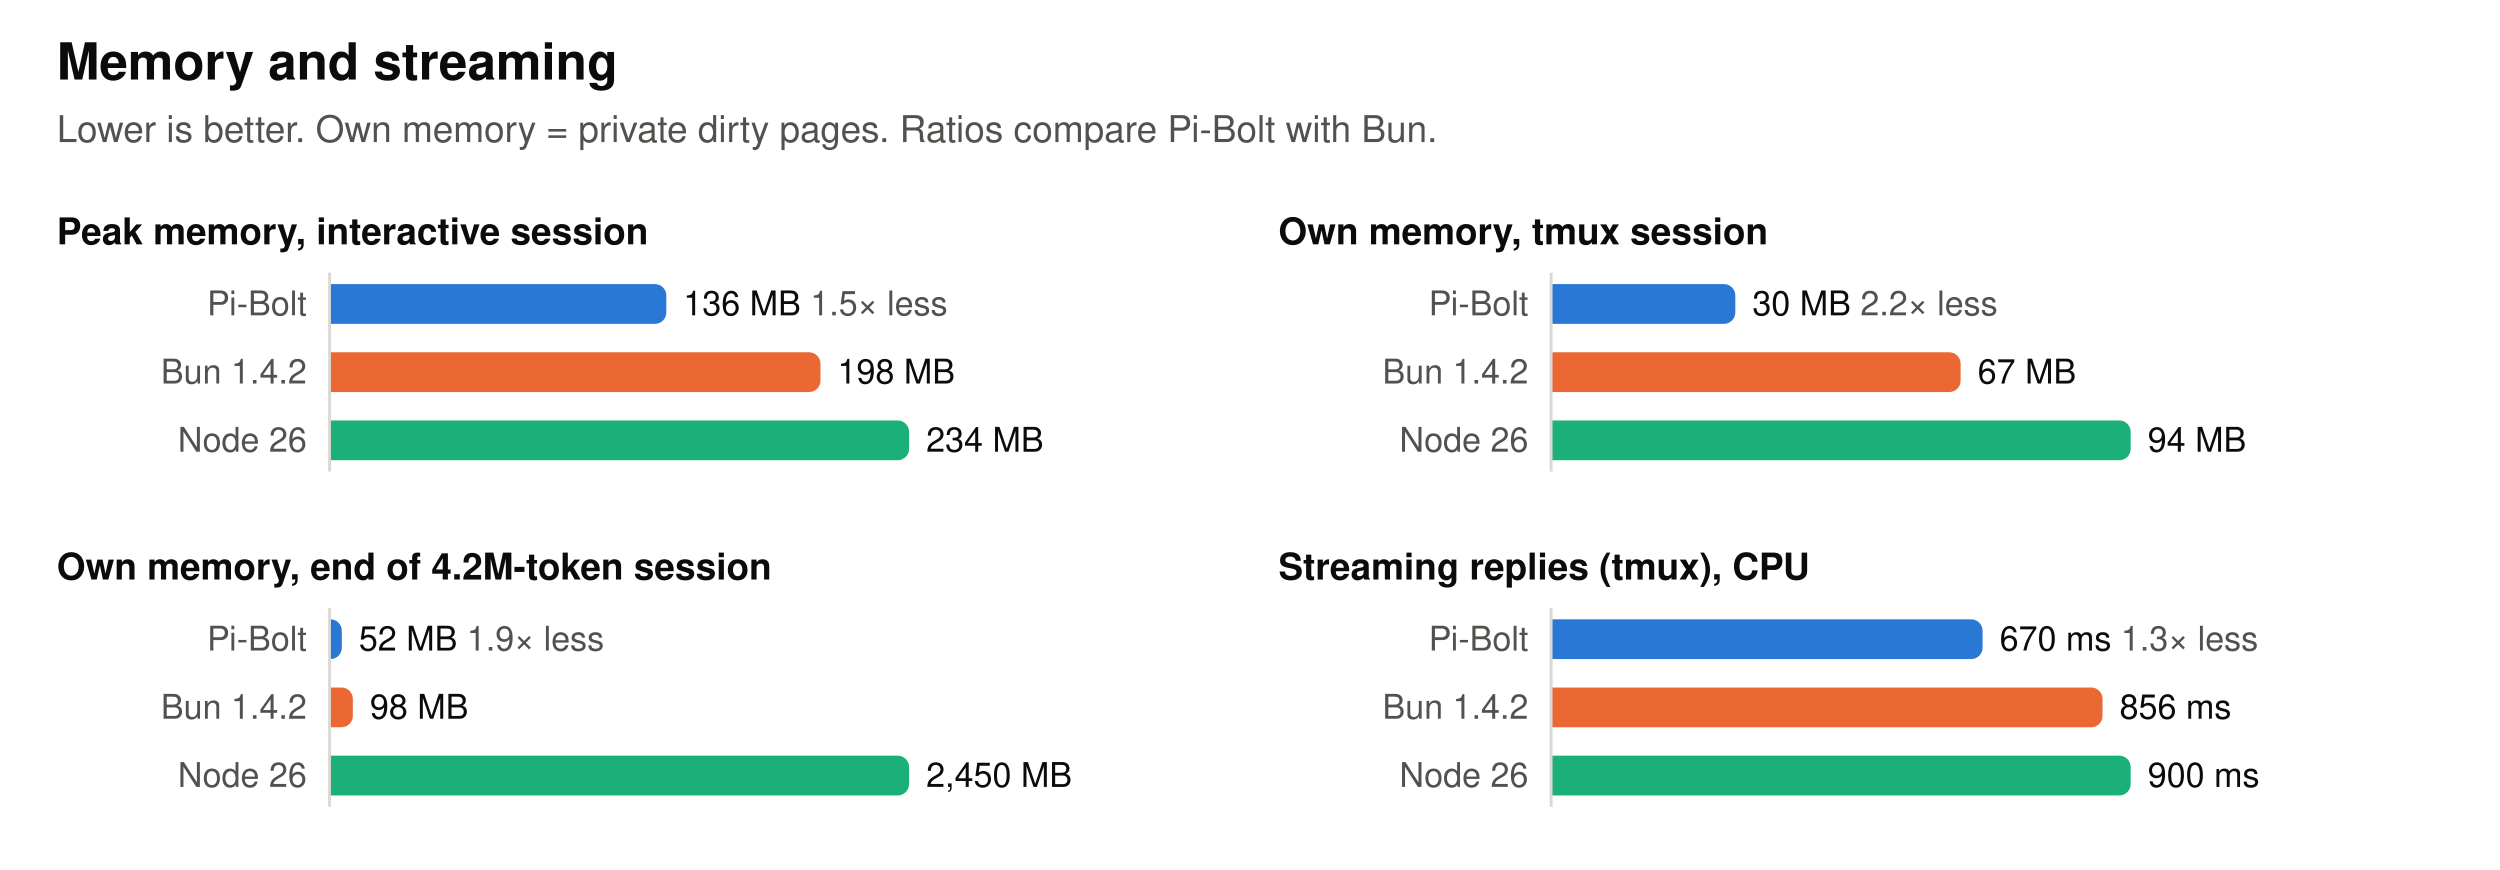
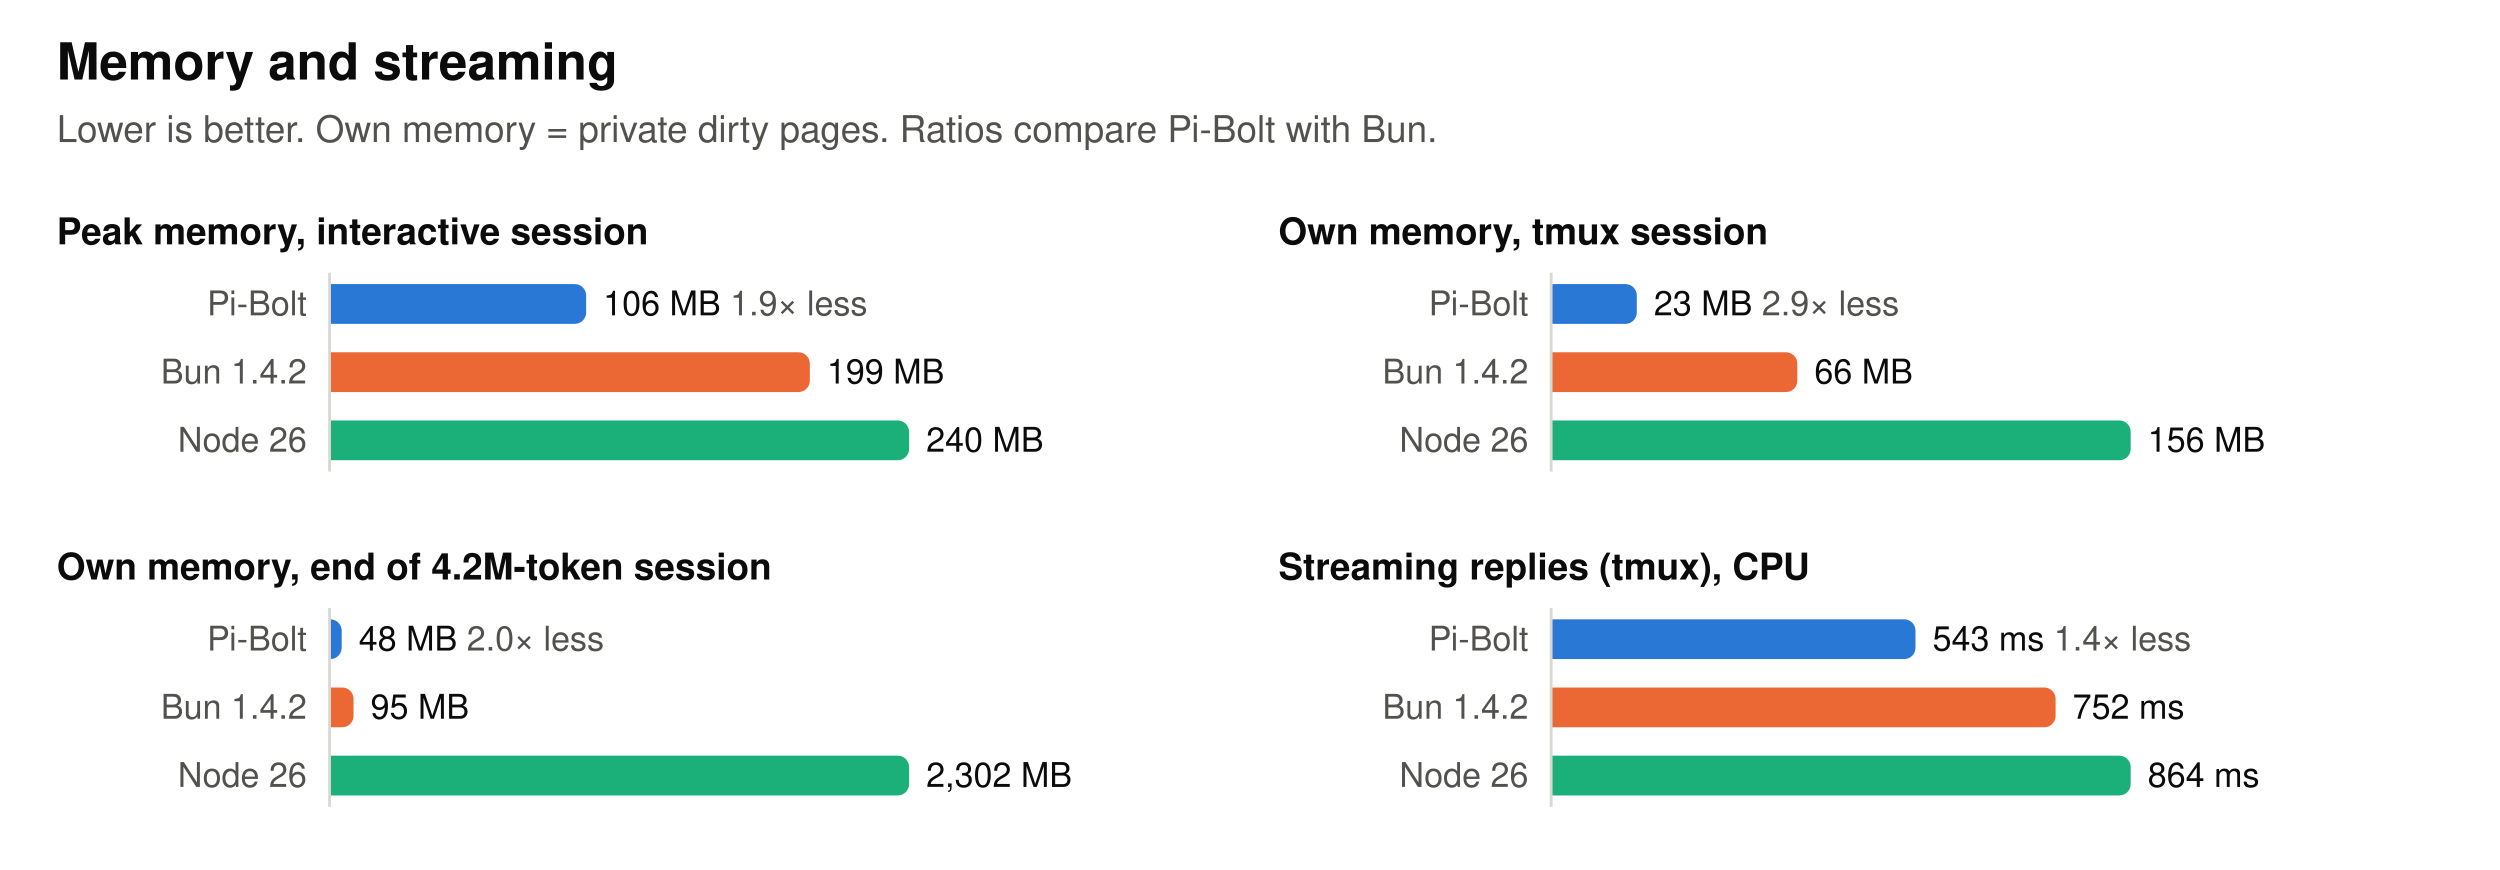
<svg xmlns="http://www.w3.org/2000/svg" width="880" height="306" viewBox="0 0 880 306" role="img" aria-label="Memory and streaming: Lower is better. Own memory = private dirty pages. Ratios compare Pi-Bolt with Bun.">
  <style>text{font-family:-apple-system, BlinkMacSystemFont, 'Segoe UI', Helvetica, Arial, sans-serif;font-variant-numeric:tabular-nums}</style>
  <text x="20" y="28" font-size="18" font-weight="600" fill="#0b0b0b">Memory and streaming</text>
  <text x="20" y="50" font-size="13" fill="#52514e">Lower is better. Own memory = private dirty pages. Ratios compare Pi-Bolt with Bun.</text>
  <text x="20" y="86" font-size="13" font-weight="600" fill="#0b0b0b">Peak memory, interactive session</text>
  <text x="108" y="111" font-size="12" text-anchor="end" fill="#52514e">Pi-Bolt</text>
-   <path d="M116,100 h114.536 a4,4 0 0 1 4,4 v6 a4,4 0 0 1 -4,4 h-114.536 z" fill="#2a78d6" />
-   <text x="240.536" y="111" font-size="12" fill="#0b0b0b">136 MB <tspan fill="#52514e">1.5× less</tspan>
+   <path d="M116,100 h86.323 a4,4 0 0 1 4,4 v6 a4,4 0 0 1 -4,4 h-86.323 z" fill="#2a78d6" />
+   <text x="212.323" y="111" font-size="12" fill="#0b0b0b">106 MB <tspan fill="#52514e">1.9× less</tspan>
  </text>
  <text x="108" y="135" font-size="12" text-anchor="end" fill="#52514e">Bun 1.4.2</text>
-   <path d="M116,124 h168.807 a4,4 0 0 1 4,4 v6 a4,4 0 0 1 -4,4 h-168.807 z" fill="#eb6834" />
-   <text x="294.807" y="135" font-size="12" fill="#0b0b0b">198 MB</text>
+   <path d="M116,124 h165.061 a4,4 0 0 1 4,4 v6 a4,4 0 0 1 -4,4 h-165.061 z" fill="#eb6834" />
+   <text x="291.061" y="135" font-size="12" fill="#0b0b0b">199 MB</text>
  <text x="108" y="159" font-size="12" text-anchor="end" fill="#52514e">Node 26</text>
  <path d="M116,148 h200.0 a4,4 0 0 1 4,4 v6 a4,4 0 0 1 -4,4 h-200.0 z" fill="#1baf7a" />
-   <text x="326.0" y="159" font-size="12" fill="#0b0b0b">234 MB</text>
+   <text x="326.0" y="159" font-size="12" fill="#0b0b0b">240 MB</text>
  <line x1="116" y1="96" x2="116" y2="166" stroke="#d9d8d3" />
  <text x="450" y="86" font-size="13" font-weight="600" fill="#0b0b0b">Own memory, tmux session</text>
  <text x="538" y="111" font-size="12" text-anchor="end" fill="#52514e">Pi-Bolt</text>
-   <path d="M546,100 h60.831 a4,4 0 0 1 4,4 v6 a4,4 0 0 1 -4,4 h-60.831 z" fill="#2a78d6" />
-   <text x="616.831" y="111" font-size="12" fill="#0b0b0b">30 MB <tspan fill="#52514e">2.2× less</tspan>
+   <path d="M546,100 h26.154 a4,4 0 0 1 4,4 v6 a4,4 0 0 1 -4,4 h-26.154 z" fill="#2a78d6" />
+   <text x="582.154" y="111" font-size="12" fill="#0b0b0b">23 MB <tspan fill="#52514e">2.9× less</tspan>
  </text>
  <text x="538" y="135" font-size="12" text-anchor="end" fill="#52514e">Bun 1.4.2</text>
-   <path d="M546,124 h140.14 a4,4 0 0 1 4,4 v6 a4,4 0 0 1 -4,4 h-140.14 z" fill="#eb6834" />
-   <text x="696.14" y="135" font-size="12" fill="#0b0b0b">67 MB</text>
+   <path d="M546,124 h82.661 a4,4 0 0 1 4,4 v6 a4,4 0 0 1 -4,4 h-82.661 z" fill="#eb6834" />
+   <text x="638.661" y="135" font-size="12" fill="#0b0b0b">66 MB</text>
  <text x="538" y="159" font-size="12" text-anchor="end" fill="#52514e">Node 26</text>
  <path d="M546,148 h200.0 a4,4 0 0 1 4,4 v6 a4,4 0 0 1 -4,4 h-200.0 z" fill="#1baf7a" />
-   <text x="756.0" y="159" font-size="12" fill="#0b0b0b">94 MB</text>
+   <text x="756.0" y="159" font-size="12" fill="#0b0b0b">156 MB</text>
  <line x1="546" y1="96" x2="546" y2="166" stroke="#d9d8d3" />
  <text x="20" y="204" font-size="13" font-weight="600" fill="#0b0b0b">Own memory, end of 4.2M-token session</text>
  <text x="108" y="229" font-size="12" text-anchor="end" fill="#52514e">Pi-Bolt</text>
-   <path d="M116,218 h0.314 a4,4 0 0 1 4,4 v6 a4,4 0 0 1 -4,4 h-0.314 z" fill="#2a78d6" />
-   <text x="126.314" y="229" font-size="12" fill="#0b0b0b">52 MB <tspan fill="#52514e">1.9× less</tspan>
+   <path d="M116,218 h0.272 a4,4 0 0 1 4,4 v6 a4,4 0 0 1 -4,4 h-0.272 z" fill="#2a78d6" />
+   <text x="126.272" y="229" font-size="12" fill="#0b0b0b">48 MB <tspan fill="#52514e">2.0× less</tspan>
  </text>
  <text x="108" y="253" font-size="12" text-anchor="end" fill="#52514e">Bun 1.4.2</text>
-   <path d="M116,242 h4.203 a4,4 0 0 1 4,4 v6 a4,4 0 0 1 -4,4 h-4.203 z" fill="#eb6834" />
-   <text x="130.203" y="253" font-size="12" fill="#0b0b0b">98 MB</text>
+   <path d="M116,242 h4.446 a4,4 0 0 1 4,4 v6 a4,4 0 0 1 -4,4 h-4.446 z" fill="#eb6834" />
+   <text x="130.446" y="253" font-size="12" fill="#0b0b0b">95 MB</text>
  <text x="108" y="277" font-size="12" text-anchor="end" fill="#52514e">Node 26</text>
  <path d="M116,266 h200.0 a4,4 0 0 1 4,4 v6 a4,4 0 0 1 -4,4 h-200.0 z" fill="#1baf7a" />
-   <text x="326.0" y="277" font-size="12" fill="#0b0b0b">2,450 MB</text>
+   <text x="326.0" y="277" font-size="12" fill="#0b0b0b">2,302 MB</text>
  <line x1="116" y1="214" x2="116" y2="284" stroke="#d9d8d3" />
  <text x="450" y="204" font-size="13" font-weight="600" fill="#0b0b0b">Streaming replies (tmux), CPU</text>
  <text x="538" y="229" font-size="12" text-anchor="end" fill="#52514e">Pi-Bolt</text>
-   <path d="M546,218 h147.867 a4,4 0 0 1 4,4 v6 a4,4 0 0 1 -4,4 h-147.867 z" fill="#2a78d6" />
-   <text x="703.867" y="229" font-size="12" fill="#0b0b0b">670 ms <tspan fill="#52514e">1.3× less</tspan>
+   <path d="M546,218 h124.262 a4,4 0 0 1 4,4 v6 a4,4 0 0 1 -4,4 h-124.262 z" fill="#2a78d6" />
+   <text x="680.262" y="229" font-size="12" fill="#0b0b0b">543 ms <tspan fill="#52514e">1.4× less</tspan>
  </text>
  <text x="538" y="253" font-size="12" text-anchor="end" fill="#52514e">Bun 1.4.2</text>
-   <path d="M546,242 h190.095 a4,4 0 0 1 4,4 v6 a4,4 0 0 1 -4,4 h-190.095 z" fill="#eb6834" />
-   <text x="746.095" y="253" font-size="12" fill="#0b0b0b">856 ms</text>
+   <path d="M546,242 h173.573 a4,4 0 0 1 4,4 v6 a4,4 0 0 1 -4,4 h-173.573 z" fill="#eb6834" />
+   <text x="729.573" y="253" font-size="12" fill="#0b0b0b">752 ms</text>
  <text x="538" y="277" font-size="12" text-anchor="end" fill="#52514e">Node 26</text>
  <path d="M546,266 h200.0 a4,4 0 0 1 4,4 v6 a4,4 0 0 1 -4,4 h-200.0 z" fill="#1baf7a" />
-   <text x="756.0" y="277" font-size="12" fill="#0b0b0b">900 ms</text>
+   <text x="756.0" y="277" font-size="12" fill="#0b0b0b">864 ms</text>
  <line x1="546" y1="214" x2="546" y2="284" stroke="#d9d8d3" />
</svg>
